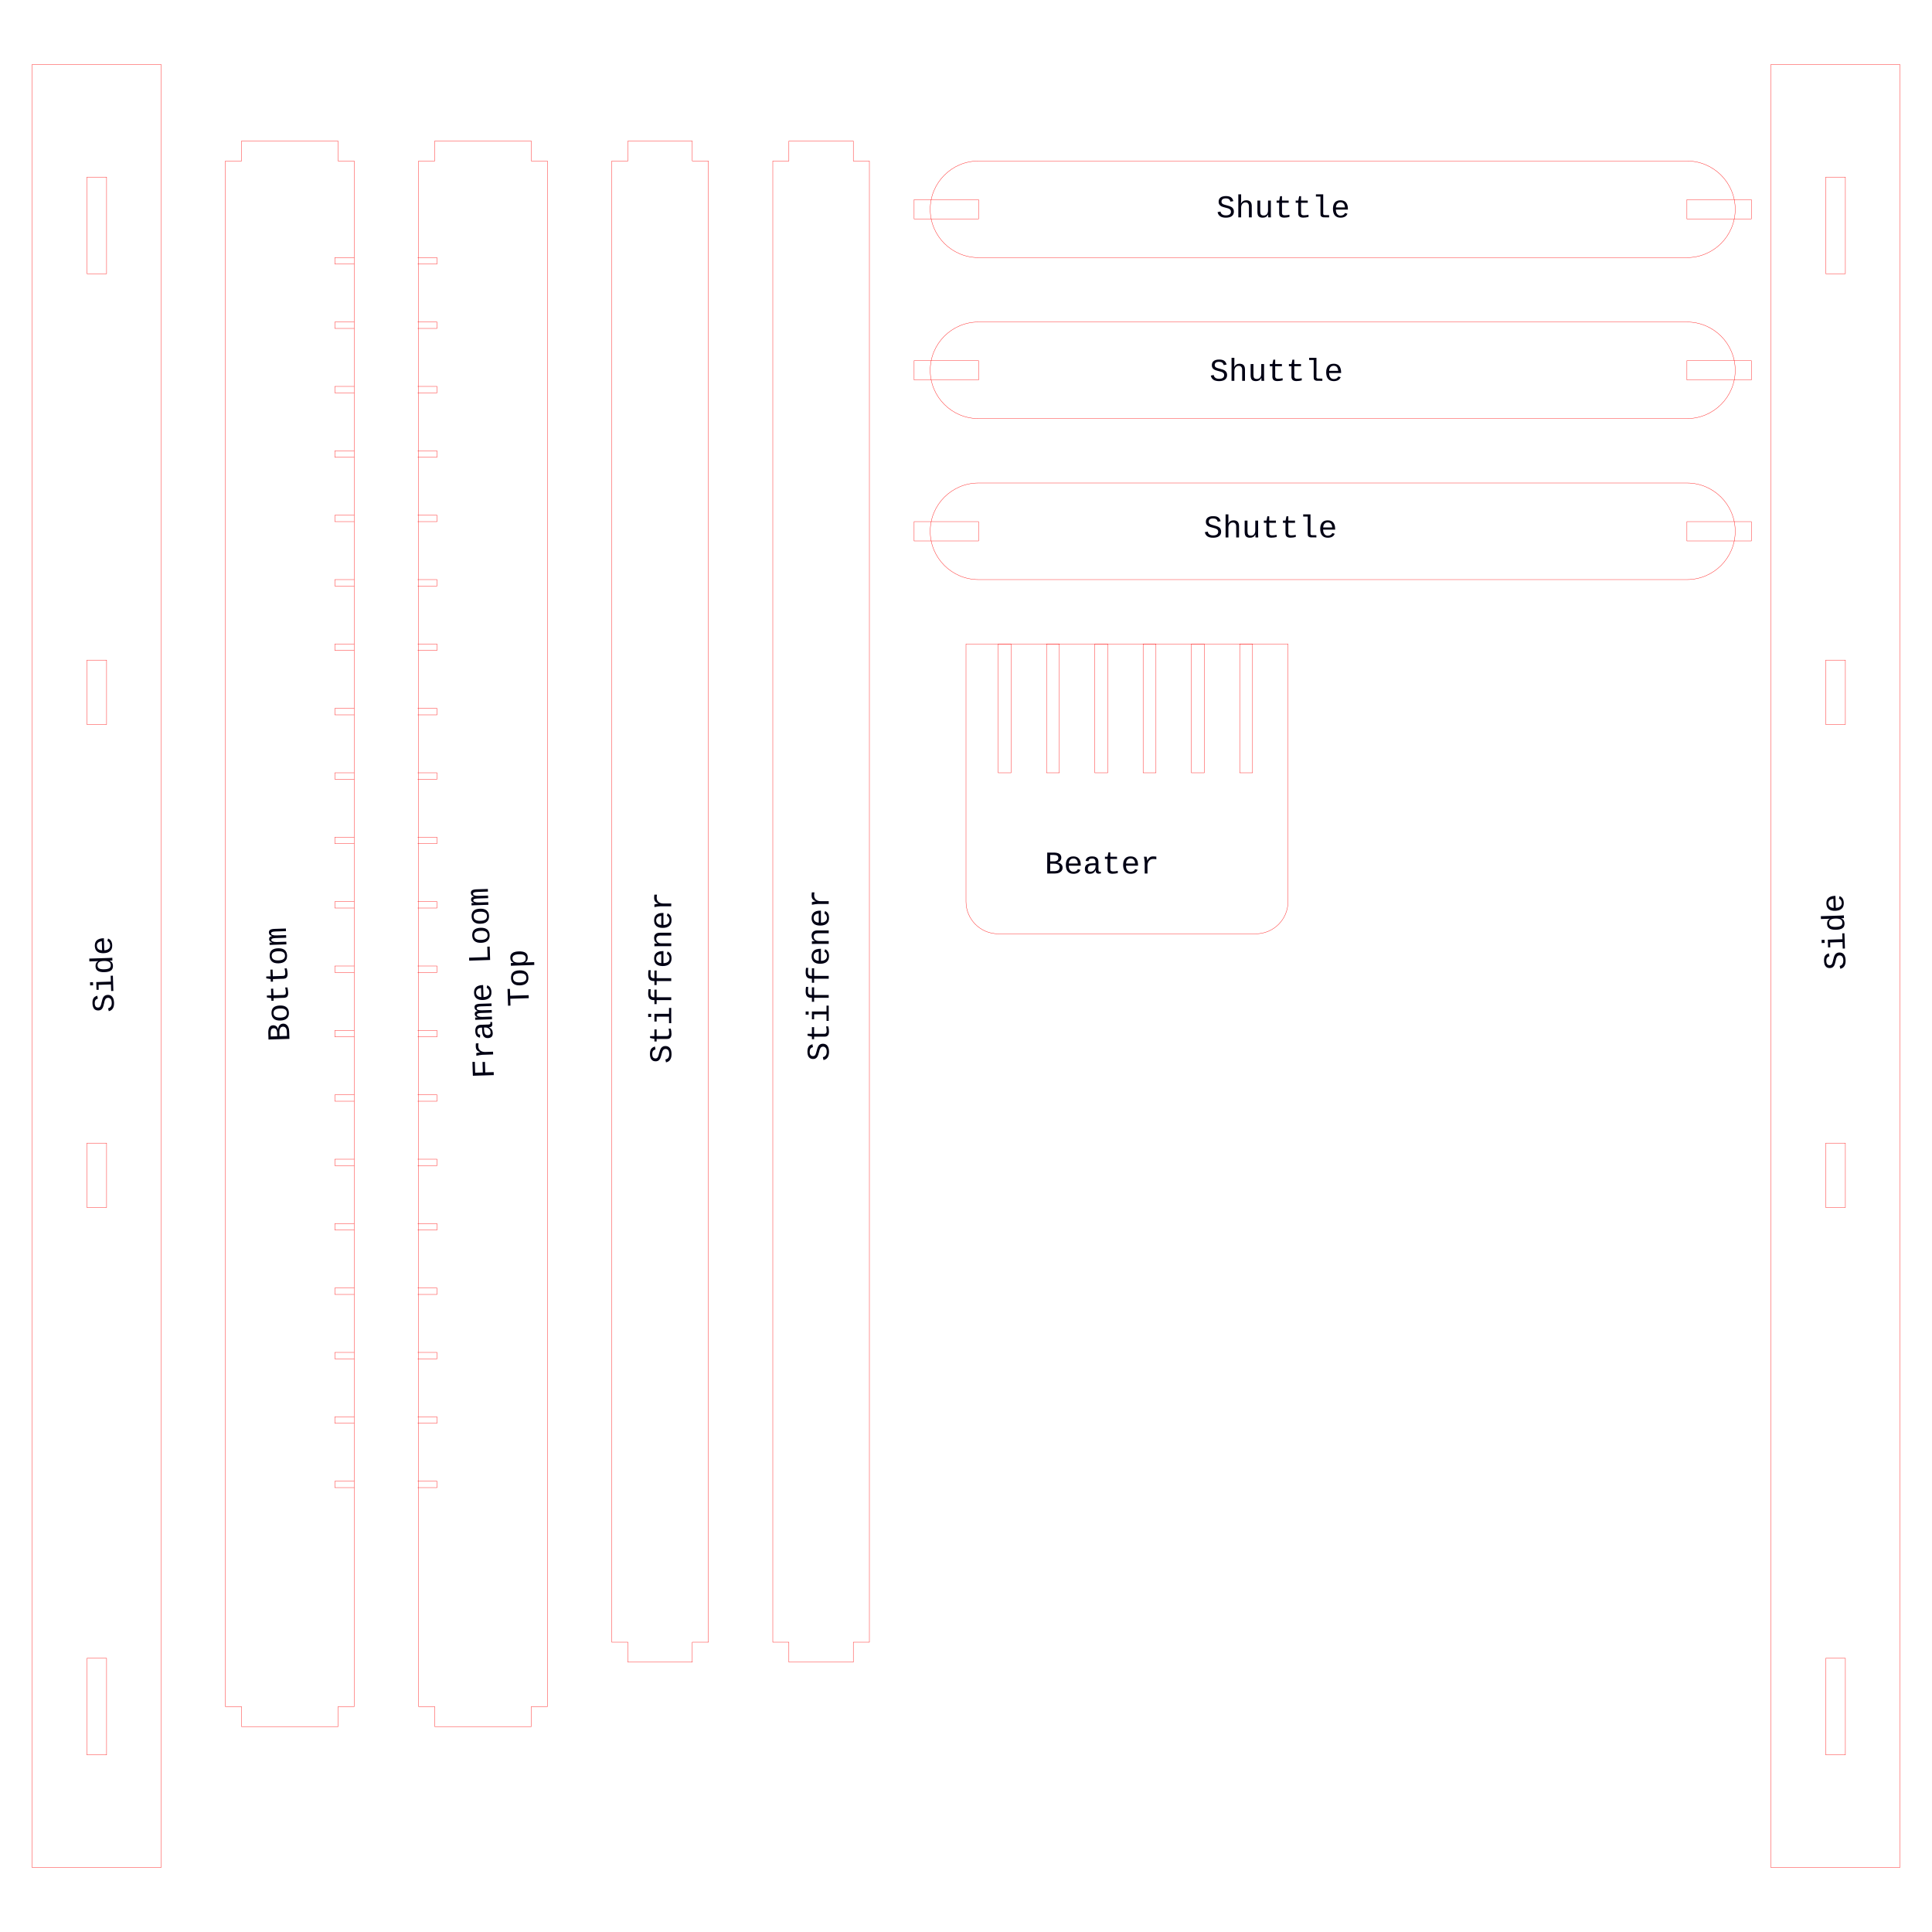
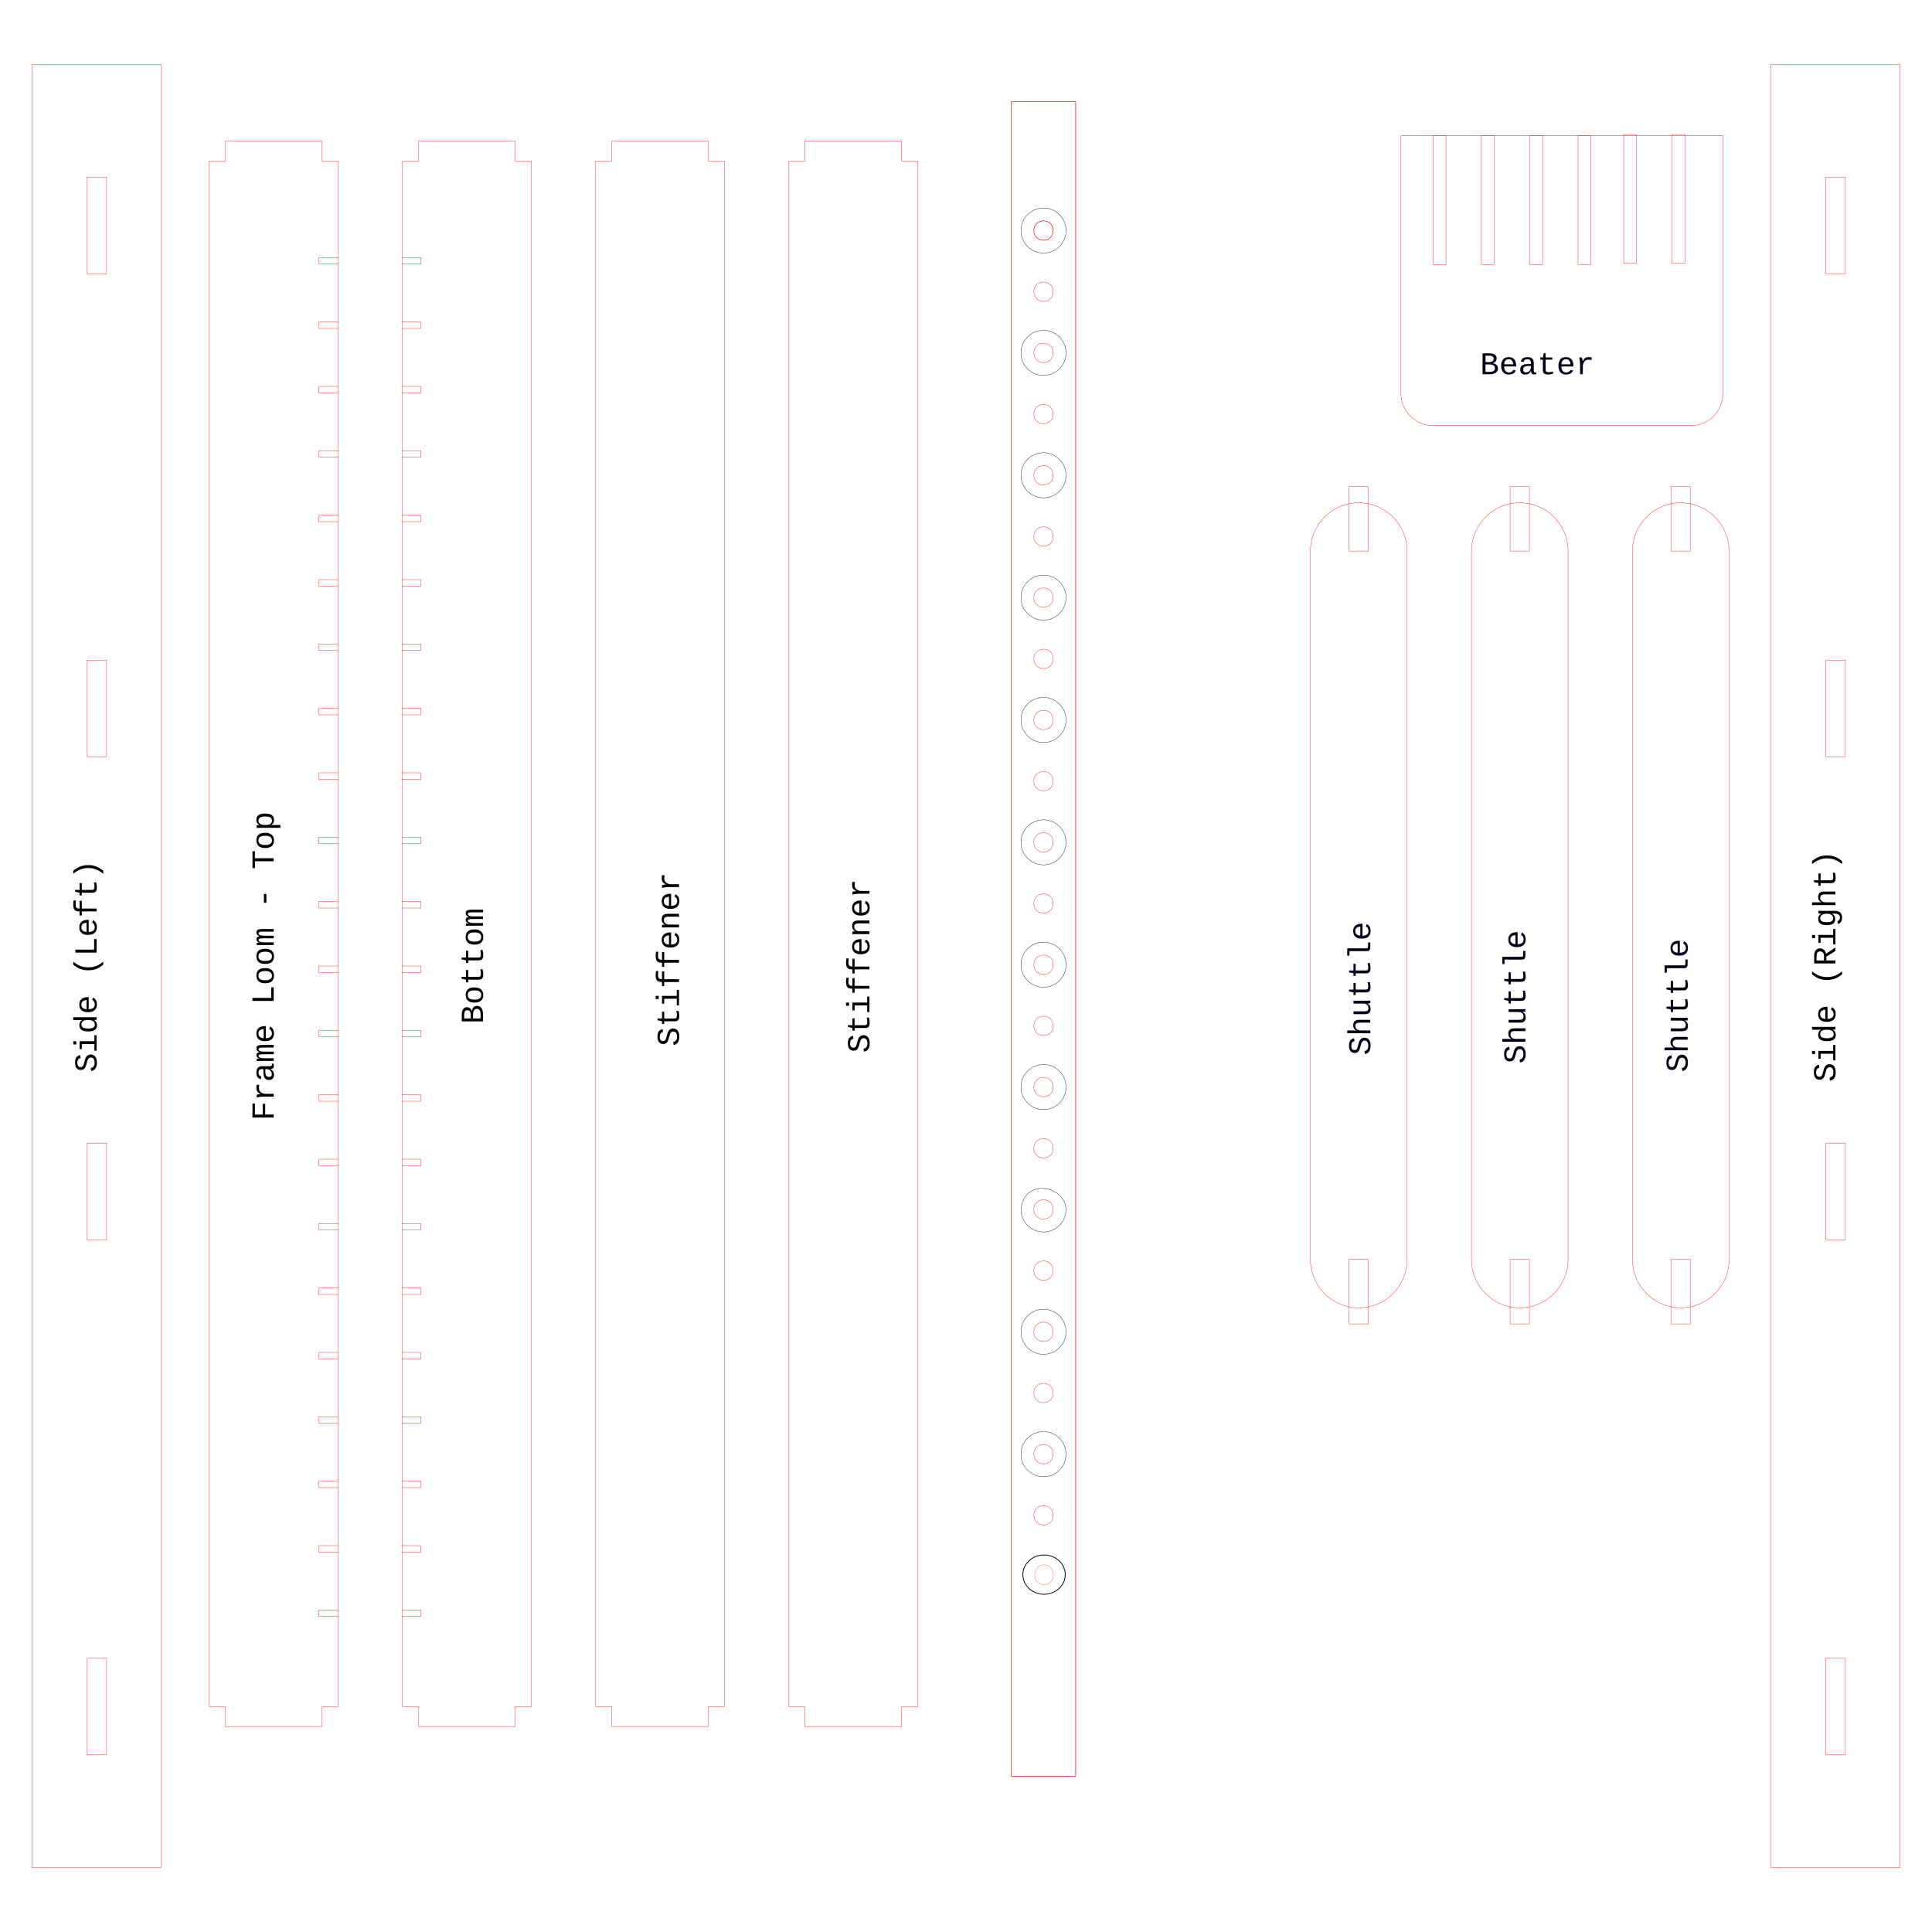
- <svg xmlns="http://www.w3.org/2000/svg" width="600mm" height="600mm" viewBox="0 0 600 600" version="1.1" id="svg889">
-   <defs id="defs893">
-     <rect x="1499.768" y="1331.112" width="6.159" height="72.477" id="rect2209" />
-   </defs>
-   <style id="style857">
+ <svg xmlns="http://www.w3.org/2000/svg" width="600mm" height="600mm" viewBox="0 0 600 600" version="1.1" id="svg3616">
+   <defs id="defs3620" />
+   <style id="style3568">
    .cut { fill: none; stroke: #FF0000; stroke-width: 0.1; }
+     .label { fill: #000000; font-family: 'Courier New', monospace; font-size: 10px; text-anchor: middle; }
  </style>
-   <path class="cut" d="M 10 20 h 40 v 560 h -40 Z                         M 27 55 h 6.1 v 30 h -6.1 Z                         M 27 205 h 6.1 v 20 h -6.1 Z                         M 27 355 h 6.1 v 20 h -6.1 Z                         M 27 515 h 6.1 v 30 h -6.1 Z" id="path859" />
-   <path class="cut" d="M 550 20 h 40 v 560 h -40 Z                         M 567 55 h 6.1 v 30 h -6.1 Z                         M 567 205 h 6.1 v 20 h -6.1 Z                         M 567 355 h 6.1 v 20 h -6.1 Z                         M 567 515 h 6.1 v 30 h -6.1 Z" id="path861" />
-   <path class="cut" d="M 75 50 v -6.2 h 30 v 6.2 h 5 v 480 h -5 v 6.2 h -30 v -6.2 h -5 v -480 h 5 Z" id="path863" />
-   <path class="cut" d="M 110 80 h -6 v 2 h 6 M 110 100 h -6 v 2 h 6 M 110 120 h -6 v 2 h 6 M 110 140 h -6 v 2 h 6 M 110 160 h -6 v 2 h 6 M 110 180 h -6 v 2 h 6 M 110 200 h -6 v 2 h 6 M 110 220 h -6 v 2 h 6 M 110 240 h -6 v 2 h 6 M 110 260 h -6 v 2 h 6 M 110 280 h -6 v 2 h 6 M 110 300 h -6 v 2 h 6 M 110 320 h -6 v 2 h 6 M 110 340 h -6 v 2 h 6 M 110 360 h -6 v 2 h 6 M 110 380 h -6 v 2 h 6 M 110 400 h -6 v 2 h 6 M 110 420 h -6 v 2 h 6 M 110 440 h -6 v 2 h 6 M 110 460 h -6 v 2 h 6" id="path865" />
-   <path class="cut" d="M 135 50 v -6.2 h 30 v 6.2 h 5 v 480 h -5 v 6.2 h -30 v -6.2 h -5 v -480 h 5 Z" id="path867" />
-   <path class="cut" d="m 129.708,80 h 6 v 2 h -6 m 0,18 h 6 v 2 h -6 m 0,18 h 6 v 2 h -6 m 0,18 h 6 v 2 h -6 m 0,18 h 6 v 2 h -6 m 0,18 h 6 v 2 h -6 m 0,18 h 6 v 2 h -6 m 0,18 h 6 v 2 h -6 m 0,18 h 6 v 2 h -6 m 0,18 h 6 v 2 h -6 m 0,18 h 6 v 2 h -6 m 0,18 h 6 v 2 h -6 m 0,18 h 6 v 2 h -6 m 0,18 h 6 v 2 h -6 m 0,18 h 6 v 2 h -6 m 0,18 h 6 v 2 h -6 m 0,18 h 6 v 2 h -6 m 0,18 h 6 v 2 h -6 m 0,18 h 6 v 2 h -6 m 0,18 h 6 v 2 h -6" id="path869" />
-   <path class="cut" d="M 195 50 v -6.2 h 20 v 6.2 h 5 v 460 h -5 v 6.2 h -20 v -6.2 h -5 v -460 h 5 Z" id="path871" />
-   <path class="cut" d="M 245 50 v -6.2 h 20 v 6.2 h 5 v 460 h -5 v 6.2 h -20 v -6.2 h -5 v -460 h 5 Z" id="path873" />
-   <g transform="translate(288.8875,50)" id="g881">
-     <path class="cut" d="m 15,0 h 220 a 15,15 0 0 1 0,30 H 15 A 15,15 0 0 1 15,0 Z M -5,12 h 20 v 6 H -5 Z m 240,0 h 20 v 6 h -20 z" id="path875" />
-     <path class="cut" d="m 15,50 h 220 a 15,15 0 0 1 0,30 H 15 A 15,15 0 0 1 15,50 Z M -5,62 h 20 v 6 H -5 Z m 240,0 h 20 v 6 h -20 z" id="path877" />
-     <path class="cut" d="m 15,100 h 220 a 15,15 0 0 1 0,30 H 15 a 15,15 0 0 1 0,-30 z m -20,12 h 20 v 6 H -5 Z m 240,0 h 20 v 6 h -20 z" id="path879" />
+   <g id="Uprights">
+     <path class="cut" d="M 10 20 h 40 v 560 h -40 Z M 27 55 h 6.1 v 30 h -6.1 Z M 27 205 h 6.1 v 30 h -6.1 Z M 27 355 h 6.1 v 30 h -6.1 Z M 27 515 h 6.1 v 30 h -6.1 Z" id="path3570" />
+     <text x="30" y="300" class="label" transform="rotate(-90, 30, 300)" id="text3572">Side (Left)</text>
+     <path class="cut" d="M 550 20 h 40 v 560 h -40 Z M 567 55 h 6.1 v 30 h -6.1 Z M 567 205 h 6.1 v 30 h -6.1 Z M 567 355 h 6.1 v 30 h -6.1 Z M 567 515 h 6.1 v 30 h -6.1 Z" id="path3574" />
+     <text x="570" y="300" class="label" transform="rotate(-90, 570, 300)" id="text3576">Side (Right)</text>
  </g>
-   <g transform="translate(300, 200)" id="g887">
-     <path class="cut" d="M 0 0 h 100 v 80 a 10 10 0 0 1 -10 10 h -80 a 10 10 0 0 1 -10 -10 Z" id="path883" />
-     <path class="cut" d="M 10 0 v 40 h 4 v -40 Z M 25 0 v 40 h 4 v -40 Z M 40 0 v 40 h 4 v -40 Z M 55 0 v 40 h 4 v -40 Z M 70 0 v 40 h 4 v -40 Z M 85 0 v 40 h 4 v -40 Z" id="path885" />
+   <path class="cut" d="M 70 50 v -6.2 h 30 v 6.2 h 5 v 480 h -5 v 6.2 h -30 v -6.2 h -5 v -480 h 5 Z" id="path3579" />
+   <path class="cut" d="M 105 80 h -6 v 2 h 6 M 105 100 h -6 v 2 h 6 M 105 120 h -6 v 2 h 6 M 105 140 h -6 v 2 h 6 M 105 160 h -6 v 2 h 6 M 105 180 h -6 v 2 h 6 M 105 200 h -6 v 2 h 6 M 105 220 h -6 v 2 h 6 M 105 240 h -6 v 2 h 6 M 105 260 h -6 v 2 h 6 M 105 280 h -6 v 2 h 6 M 105 300 h -6 v 2 h 6 M 105 320 h -6 v 2 h 6 M 105 340 h -6 v 2 h 6 M 105 360 h -6 v 2 h 6 M 105 380 h -6 v 2 h 6 M 105 400 h -6 v 2 h 6 M 105 420 h -6 v 2 h 6 M 105 440 h -6 v 2 h 6 M 105 460 h -6 v 2 h 6 M 105 480 h -6 v 2 h 6 M 105 500 h -6 v 2 h 6" id="path3581" />
+   <text x="85" y="300" class="label" transform="rotate(-90, 85, 300)" id="text3583">Frame Loom - Top</text>
+   <path class="cut" d="M 130 50 v -6.2 h 30 v 6.2 h 5 v 480 h -5 v 6.2 h -30 v -6.2 h -5 v -480 h 5 Z" id="path3585" />
+   <path class="cut" d="m 124.708,80 h 6 v 2 h -6 m 0,18 h 6 v 2 h -6 m 0,18 h 6 v 2 h -6 m 0,18 h 6 v 2 h -6 m 0,18 h 6 v 2 h -6 m 0,18 h 6 v 2 h -6 m 0,18 h 6 v 2 h -6 m 0,18 h 6 v 2 h -6 m 0,18 h 6 v 2 h -6 m 0,18 h 6 v 2 h -6 m 0,18 h 6 v 2 h -6 m 0,18 h 6 v 2 h -6 m 0,18 h 6 v 2 h -6 m 0,18 h 6 v 2 h -6 m 0,18 h 6 v 2 h -6 m 0,18 h 6 v 2 h -6 m 0,18 h 6 v 2 h -6 m 0,18 h 6 v 2 h -6 m 0,18 h 6 v 2 h -6 m 0,18 h 6 v 2 h -6 m 0,18 h 6 v 2 h -6 m 0,18 h 6 v 2 h -6" id="path3587" />
+   <text x="150" y="300" class="label" transform="rotate(-90, 150, 300)" id="text3589">Bottom</text>
+   <path class="cut" d="M 190 50 v -6.2 h 30 v 6.2 h 5 v 480 h -5 v 6.2 h -30 v -6.2 h -5 v -480 h 5 Z" id="path3591" />
+   <path class="cut" d="M 250 50 v -6.2 h 30 v 6.2 h 5 v 480 h -5 v 6.2 h -30 v -6.2 h -5 v -480 h 5 Z" id="path3593" />
+   <text x="270" y="300" class="label" transform="rotate(-90, 270, 300)" id="text3595">Stiffener</text>
+   <text x="-297.922" y="210.876" class="label" transform="rotate(-90)" id="text3595-0" style="font-size:10px;font-family:'Courier New', monospace;text-anchor:middle;fill:#000000">Stiffener</text>
+   <g id="Heddle_Bar" transform="translate(99.07095,-8.398917)">
+     <path class="cut" d="m 215,40 h 20 v 520 h -20 z" id="path3597" />
+     <path class="cut" d="m 222,80 c 0,-4 6,-4 6,0 0,4 -6,4 -6,0" id="path3599" />
  </g>
-   <text xml:space="preserve" style="font-style:normal;font-variant:normal;font-weight:normal;font-stretch:normal;font-size:9.878px;font-family:'Courier New';-inkscape-font-specification:'Courier New, Normal';font-variant-ligatures:normal;font-variant-caps:normal;font-variant-numeric:normal;font-variant-east-asian:normal;text-align:center;text-anchor:middle;fill:#000014;fill-opacity:1;stroke:none;stroke-width:0.3;stroke-opacity:1;stop-color:#000000" x="403.436" y="166.907" id="text1066">
-     <tspan id="tspan1064" style="font-style:normal;font-variant:normal;font-weight:normal;font-stretch:normal;font-size:9.878px;font-family:'Courier New';-inkscape-font-specification:'Courier New, Normal';font-variant-ligatures:normal;font-variant-caps:normal;font-variant-numeric:normal;font-variant-east-asian:normal;fill:#000014;fill-opacity:1;stroke:none;stroke-width:0.3;stroke-opacity:1" x="403.436" y="166.907">Shuttle</tspan>
+   <path class="cut" d="m 435.066,42.183 h 100 v 80 a 10,10 0 0 1 -10,10 h -80 a 10,10 0 0 1 -10,-10 z" id="path3610" />
+   <path class="cut" d="m 445.066,42.183 v 40 h 4 v -40 z m 15,0 v 40 h 4 v -40 z m 15,0 v 40 h 4 v -40 z m 15,0 v 40 h 4 v -40 z" id="path3612" />
+   <g id="g4003" transform="translate(18.93178,-114.0635)">
+     <path style="fill:none;stroke:#ff0000;stroke-width:0.1" d="m 500.33,155.853 v 40 h 4 v -40 z" id="path3999" />
+     <path style="fill:none;stroke:#ff0000;stroke-width:0.1" d="m 485.33,155.853 v 40 h 4 v -40 z" id="path3997" />
+   </g>
+   <g id="g3824" transform="rotate(-90,536.563,179.587)">
+     <path class="cut" d="m 325,50 h 220 a 15,15 0 0 1 0,30 H 325 a 15,15 0 0 1 0,-30 z m -20,12 h 20 v 6 h -20 z m 240,0 h 20 v 6 h -20 z" id="path3604" />
+     <path class="cut" d="m 325,100 h 220 a 15,15 0 0 1 0,30 H 325 a 15,15 0 0 1 0,-30 z m -20,12 h 20 v 6 h -20 z m 240,0 h 20 v 6 h -20 z" id="path3606" />
+     <path class="cut" d="m 325,150 h 220 a 15,15 0 0 1 0,30 H 325 a 15,15 0 0 1 0,-30 z m -20,12 h 20 v 6 h -20 z m 240,0 h 20 v 6 h -20 z" id="path3608" />
+     <text xml:space="preserve" style="font-size:9.878px;font-family:'Courier New';-inkscape-font-specification:'Courier New, Normal';text-align:center;text-anchor:middle;fill:#000014;stroke-width:0.3;stop-color:#000000" x="418.719" y="167.135" id="text3747">
+       <tspan id="tspan3745" style="stroke-width:0.3" x="418.719" y="167.135">Shuttle</tspan>
+     </text>
+     <text xml:space="preserve" style="font-size:9.878px;font-family:'Courier New';-inkscape-font-specification:'Courier New, Normal';text-align:center;text-anchor:middle;fill:#000014;stroke-width:0.3;stop-color:#000000" x="421.378" y="116.751" id="text3747-1">
+       <tspan id="tspan3745-0" style="stroke-width:0.3" x="421.378" y="116.751">Shuttle</tspan>
+     </text>
+     <text xml:space="preserve" style="font-size:9.878px;font-family:'Courier New';-inkscape-font-specification:'Courier New, Normal';text-align:center;text-anchor:middle;fill:#000014;stroke-width:0.3;stop-color:#000000" x="424.013" y="68.578" id="text3747-1-6">
+       <tspan id="tspan3745-0-3" style="stroke-width:0.3" x="424.013" y="68.578">Shuttle</tspan>
+     </text>
+   </g>
+   <path class="cut" d="m 314.071,31.601 h 20 V 551.601 h -20 z" id="path4777" />
+   <path class="cut" d="m 327.071,71.601 c 0,-4 -6,-4 -6,0 0,4 6,4 6,0 m 0,19 c 0,-4 -6,-4 -6,0 0,4 6,4 6,0 m 0,19 c 0,-4 -6,-4 -6,0 0,4 6,4 6,0 m 0,19 c 0,-4 -6,-4 -6,0 0,4 6,4 6,0 m 0,19 c 0,-4 -6,-4 -6,0 0,4 6,4 6,0 m 0,19 c 0,-4 -6,-4 -6,0 0,4 6,4 6,0 m 0,19 c 0,-4 -6,-4 -6,0 0,4 6,4 6,0 m 0,19 c 0,-4 -6,-4 -6,0 0,4 6,4 6,0 m 0,19 c 0,-4 -6,-4 -6,0 0,4 6,4 6,0 m 0,19 c 0,-4 -6,-4 -6,0 0,4 6,4 6,0 m 0,19 c 0,-4 -6,-4 -6,0 0,4 6,4 6,0 m 0,19 c 0,-4 -6,-4 -6,0 0,4 6,4 6,0 m 0,19 c 0,-4 -6,-4 -6,0 0,4 6,4 6,0 m 0,19 c 0,-4 -6,-4 -6,0 0,4 6,4 6,0 m 0,19 c 0,-4 -6,-4 -6,0 0,4 6,4 6,0 m 0,19 c 0,-4 -6,-4 -6,0 0,4 6,4 6,0 m 0,19 c 0,-4 -6,-4 -6,0 0,4 6,4 6,0 m 0,19 c 0,-4 -6,-4 -6,0 0,4 6,4 6,0 m 0,19 c 0,-4 -6,-4 -6,0 0,4 6,4 6,0 m 0,19 c 0,-4 -6,-4 -6,0 0,4 6,4 6,0 m 0,19 c 0,-4 -6,-4 -6,0 0,4 6,4 6,0 m 0,19 c 0,-4 -6,-4 -6,0 0,4 6,4 6,0" id="path4779" />
+   <path style="fill:none;stroke:#000000;stroke-width:0.1" d="m 317.071,71.601 c 0,-3.866 3.134,-7 7,-7 3.866,0 7,3.134 7,7 0,3.866 -3.134,7 -7,7 -3.866,0 -7,-3.134 -7,-7 m 0,38 c 0,-3.866 3.134,-7 7,-7 3.866,0 7,3.134 7,7 0,3.866 -3.134,7 -7,7 -3.866,0 -7,-3.134 -7,-7 m 0,38 c 0,-3.866 3.134,-7 7,-7 3.866,0 7,3.134 7,7 0,3.866 -3.134,7 -7,7 -3.866,0 -7,-3.134 -7,-7 m 0,38 c 0,-3.866 3.134,-7 7,-7 3.866,0 7,3.134 7,7 0,3.866 -3.134,7 -7,7 -3.866,0 -7,-3.134 -7,-7 m 0,38 c 0,-3.866 3.134,-7 7,-7 3.866,0 7,3.134 7,7 0,3.866 -3.134,7 -7,7 -3.866,0 -7,-3.134 -7,-7 m 0,38 c 0,-3.866 3.134,-7 7,-7 3.866,0 7,3.134 7,7 0,3.866 -3.134,7 -7,7 -3.866,0 -7,-3.134 -7,-7 m 0,38 c 0,-3.866 3.134,-7 7,-7 3.866,0 7,3.134 7,7 0,3.866 -3.134,7 -7,7 -3.866,0 -7,-3.134 -7,-7 m 0,38 c 0,-3.866 3.134,-7 7,-7 3.866,0 7,3.134 7,7 0,3.866 -3.134,7 -7,7 -3.866,0 -7,-3.134 -7,-7 m 0,38 c 1.031,-9.979 13.776,-7.368 14,0 0,3.866 -3.134,7 -7,7 -3.866,0 -7,-3.134 -7,-7 m 0,38 c 0,-3.866 3.134,-7 7,-7 3.866,0 7,3.134 7,7 0,3.866 -3.134,7 -7,7 -3.866,0 -7,-3.134 -7,-7 m 0,38 c 0,-3.866 3.134,-7 7,-7 3.866,0 7,3.134 7,7 0,3.866 -3.134,7 -7,7 -3.866,0 -7,-3.134 -7,-7" id="etch3599" />
+   <text xml:space="preserve" style="font-size:9.878px;font-family:'Courier New';-inkscape-font-specification:'Courier New, Normal';text-align:center;text-anchor:middle;fill:#000014;stroke-width:0.3;stop-color:#000000" x="486.317" y="116.223" id="text4007">
+     <tspan id="tspan4005" style="stroke-width:0.3" x="486.317" y="116.223">Beater</tspan>
  </text>
-   <text xml:space="preserve" style="font-style:normal;font-variant:normal;font-weight:normal;font-stretch:normal;font-size:9.878px;font-family:'Courier New';-inkscape-font-specification:'Courier New, Normal';font-variant-ligatures:normal;font-variant-caps:normal;font-variant-numeric:normal;font-variant-east-asian:normal;text-align:center;text-anchor:middle;fill:#000014;fill-opacity:1;stroke:none;stroke-width:0.3;stroke-opacity:1;stop-color:#000000" x="351.117" y="271.277" id="text1066-2">
-     <tspan id="tspan1064-8" style="font-style:normal;font-variant:normal;font-weight:normal;font-stretch:normal;font-size:9.878px;font-family:'Courier New';-inkscape-font-specification:'Courier New, Normal';font-variant-ligatures:normal;font-variant-caps:normal;font-variant-numeric:normal;font-variant-east-asian:normal;fill:#000014;fill-opacity:1;stroke:none;stroke-width:0.3;stroke-opacity:1" x="351.117" y="271.277">Beater</tspan>
-   </text>
-   <text xml:space="preserve" style="font-style:normal;font-variant:normal;font-weight:normal;font-stretch:normal;font-size:9.878px;font-family:'Courier New';-inkscape-font-specification:'Courier New, Normal';font-variant-ligatures:normal;font-variant-caps:normal;font-variant-numeric:normal;font-variant-east-asian:normal;text-align:center;text-anchor:middle;fill:#000014;fill-opacity:1;stroke:none;stroke-width:0.3;stroke-opacity:1;stop-color:#000000" x="-301.006" y="142.631" id="text1066-2-3" transform="rotate(-91.82686)">
-     <tspan id="tspan1064-8-6" style="font-style:normal;font-variant:normal;font-weight:normal;font-stretch:normal;font-size:9.878px;font-family:'Courier New';-inkscape-font-specification:'Courier New, Normal';font-variant-ligatures:normal;font-variant-caps:normal;font-variant-numeric:normal;font-variant-east-asian:normal;fill:#000014;fill-opacity:1;stroke:none;stroke-width:0.3;stroke-opacity:1" x="-301.006" y="142.631">Frame Loom</tspan>
-   </text>
-   <text xml:space="preserve" style="font-style:normal;font-variant:normal;font-weight:normal;font-stretch:normal;font-size:9.878px;font-family:'Courier New';-inkscape-font-specification:'Courier New, Normal';font-variant-ligatures:normal;font-variant-caps:normal;font-variant-numeric:normal;font-variant-east-asian:normal;text-align:center;text-anchor:middle;fill:#000014;fill-opacity:1;stroke:none;stroke-width:0.3;stroke-opacity:1;stop-color:#000000" x="-299.778" y="154.248" id="text1066-2-3-1" transform="rotate(-91.82686)">
-     <tspan id="tspan1064-8-6-2" style="font-style:normal;font-variant:normal;font-weight:normal;font-stretch:normal;font-size:9.878px;font-family:'Courier New';-inkscape-font-specification:'Courier New, Normal';font-variant-ligatures:normal;font-variant-caps:normal;font-variant-numeric:normal;font-variant-east-asian:normal;fill:#000014;fill-opacity:1;stroke:none;stroke-width:0.3;stroke-opacity:1" x="-299.778" y="154.248">Top</tspan>
-   </text>
-   <text xml:space="preserve" style="font-style:normal;font-variant:normal;font-weight:normal;font-stretch:normal;font-size:9.878px;font-family:'Courier New';-inkscape-font-specification:'Courier New, Normal';font-variant-ligatures:normal;font-variant-caps:normal;font-variant-numeric:normal;font-variant-east-asian:normal;text-align:center;text-anchor:middle;fill:#000014;fill-opacity:1;stroke:none;stroke-width:0.3;stroke-opacity:1;stop-color:#000000" x="-299.435" y="79.55" id="text1066-2-3-1-9" transform="rotate(-91.82686)">
-     <tspan id="tspan1064-8-6-2-3" style="font-style:normal;font-variant:normal;font-weight:normal;font-stretch:normal;font-size:9.878px;font-family:'Courier New';-inkscape-font-specification:'Courier New, Normal';font-variant-ligatures:normal;font-variant-caps:normal;font-variant-numeric:normal;font-variant-east-asian:normal;fill:#000014;fill-opacity:1;stroke:none;stroke-width:0.3;stroke-opacity:1" x="-299.435" y="79.55">Bottom</tspan>
-   </text>
-   <text xml:space="preserve" style="font-style:normal;font-variant:normal;font-weight:normal;font-stretch:normal;font-size:9.878px;font-family:'Courier New';-inkscape-font-specification:'Courier New, Normal';font-variant-ligatures:normal;font-variant-caps:normal;font-variant-numeric:normal;font-variant-east-asian:normal;text-align:center;text-anchor:middle;fill:#000014;fill-opacity:1;stroke:none;stroke-width:0.3;stroke-opacity:1;stop-color:#000000" x="-294.575" y="25.379" id="text1066-2-3-1-9-1" transform="rotate(-91.82686)">
-     <tspan id="tspan1064-8-6-2-3-9" style="font-style:normal;font-variant:normal;font-weight:normal;font-stretch:normal;font-size:9.878px;font-family:'Courier New';-inkscape-font-specification:'Courier New, Normal';font-variant-ligatures:normal;font-variant-caps:normal;font-variant-numeric:normal;font-variant-east-asian:normal;fill:#000014;fill-opacity:1;stroke:none;stroke-width:0.3;stroke-opacity:1" x="-294.575" y="25.379">Side</tspan>
-   </text>
-   <text xml:space="preserve" style="font-style:normal;font-variant:normal;font-weight:normal;font-stretch:normal;font-size:9.878px;font-family:'Courier New';-inkscape-font-specification:'Courier New, Normal';font-variant-ligatures:normal;font-variant-caps:normal;font-variant-numeric:normal;font-variant-east-asian:normal;text-align:center;text-anchor:middle;fill:#000014;fill-opacity:1;stroke:none;stroke-width:0.3;stroke-opacity:1;stop-color:#000000" x="-298.557" y="563.28" id="text1066-2-3-1-9-1-4" transform="rotate(-91.82686)">
-     <tspan id="tspan1064-8-6-2-3-9-7" style="font-style:normal;font-variant:normal;font-weight:normal;font-stretch:normal;font-size:9.878px;font-family:'Courier New';-inkscape-font-specification:'Courier New, Normal';font-variant-ligatures:normal;font-variant-caps:normal;font-variant-numeric:normal;font-variant-east-asian:normal;fill:#000014;fill-opacity:1;stroke:none;stroke-width:0.3;stroke-opacity:1" x="-298.557" y="563.28">Side</tspan>
-   </text>
-   <text xml:space="preserve" style="font-style:normal;font-variant:normal;font-weight:normal;font-stretch:normal;font-size:9.878px;font-family:'Courier New';-inkscape-font-specification:'Courier New, Normal';font-variant-ligatures:normal;font-variant-caps:normal;font-variant-numeric:normal;font-variant-east-asian:normal;text-align:center;text-anchor:middle;fill:#000014;fill-opacity:1;stroke:none;stroke-width:0.3;stroke-opacity:1;stop-color:#000000" x="405.288" y="118.269" id="text1066-7">
-     <tspan id="tspan1064-5" style="font-style:normal;font-variant:normal;font-weight:normal;font-stretch:normal;font-size:9.878px;font-family:'Courier New';-inkscape-font-specification:'Courier New, Normal';font-variant-ligatures:normal;font-variant-caps:normal;font-variant-numeric:normal;font-variant-east-asian:normal;fill:#000014;fill-opacity:1;stroke:none;stroke-width:0.3;stroke-opacity:1" x="405.288" y="118.269">Shuttle</tspan>
-   </text>
-   <text xml:space="preserve" style="font-style:normal;font-variant:normal;font-weight:normal;font-stretch:normal;font-size:9.878px;font-family:'Courier New';-inkscape-font-specification:'Courier New, Normal';font-variant-ligatures:normal;font-variant-caps:normal;font-variant-numeric:normal;font-variant-east-asian:normal;text-align:center;text-anchor:middle;fill:#000014;fill-opacity:1;stroke:none;stroke-width:0.3;stroke-opacity:1;stop-color:#000000" x="407.393" y="67.507" id="text1066-7-9">
-     <tspan id="tspan1064-5-2" style="font-style:normal;font-variant:normal;font-weight:normal;font-stretch:normal;font-size:9.878px;font-family:'Courier New';-inkscape-font-specification:'Courier New, Normal';font-variant-ligatures:normal;font-variant-caps:normal;font-variant-numeric:normal;font-variant-east-asian:normal;fill:#000014;fill-opacity:1;stroke:none;stroke-width:0.3;stroke-opacity:1" x="407.393" y="67.507">Shuttle</tspan>
-   </text>
-   <text xml:space="preserve" transform="scale(0.2645833)" id="text2207" style="-inkscape-font-specification:'Courier New, Normal';font-family:'Courier New';font-size:37.333px;fill:#000014;stop-color:#000000;text-align:center;stroke-width:1.134;stroke:none;stroke-opacity:1;fill-opacity:1;font-weight:normal;font-style:normal;font-stretch:normal;font-variant:normal;font-variant-ligatures:normal;font-variant-caps:normal;font-variant-numeric:normal;font-variant-east-asian:normal;white-space:pre;shape-inside:url(#rect2209)" />
-   <text xml:space="preserve" style="font-style:normal;font-variant:normal;font-weight:normal;font-stretch:normal;font-size:9.878px;font-family:'Courier New';-inkscape-font-specification:'Courier New, Normal';font-variant-ligatures:normal;font-variant-caps:normal;font-variant-numeric:normal;font-variant-east-asian:normal;text-align:center;text-anchor:middle;fill:#000014;fill-opacity:1;stroke:none;stroke-width:0.3;stroke-opacity:1;stop-color:#000000" x="-294.731" y="208.459" id="text2215" transform="rotate(-90)">
-     <tspan id="tspan2213" style="stroke-width:0.3" x="-294.731" y="208.459">Stiffener</tspan>
-   </text>
-   <text xml:space="preserve" style="font-style:normal;font-variant:normal;font-weight:normal;font-stretch:normal;font-size:9.878px;font-family:'Courier New';-inkscape-font-specification:'Courier New, Normal';font-variant-ligatures:normal;font-variant-caps:normal;font-variant-numeric:normal;font-variant-east-asian:normal;text-align:center;text-anchor:middle;fill:#000014;fill-opacity:1;stroke:none;stroke-width:0.3;stroke-opacity:1;stop-color:#000000" x="-294.016" y="257.365" id="text2215-5" transform="rotate(-90)">
-     <tspan id="tspan2213-0" style="stroke-width:0.3" x="-294.016" y="257.365">Stiffener</tspan>
-   </text>
+   <ellipse style="vector-effect:non-scaling-stroke;fill:none;stroke:#ff0000;stroke-width:0.265;stroke-dasharray:none;stroke-opacity:1;-inkscape-stroke:hairline;stop-color:#000000" id="path5014" cx="324.235" cy="489.075" rx="2.904" ry="3.124" />
+   <ellipse style="fill:none;stroke:#040000;stroke-width:0.239;stroke-dasharray:none;stroke-opacity:1;stop-color:#000000" id="path5014-4" cx="324.244" cy="489.017" rx="6.579" ry="6.102" />
</svg>
